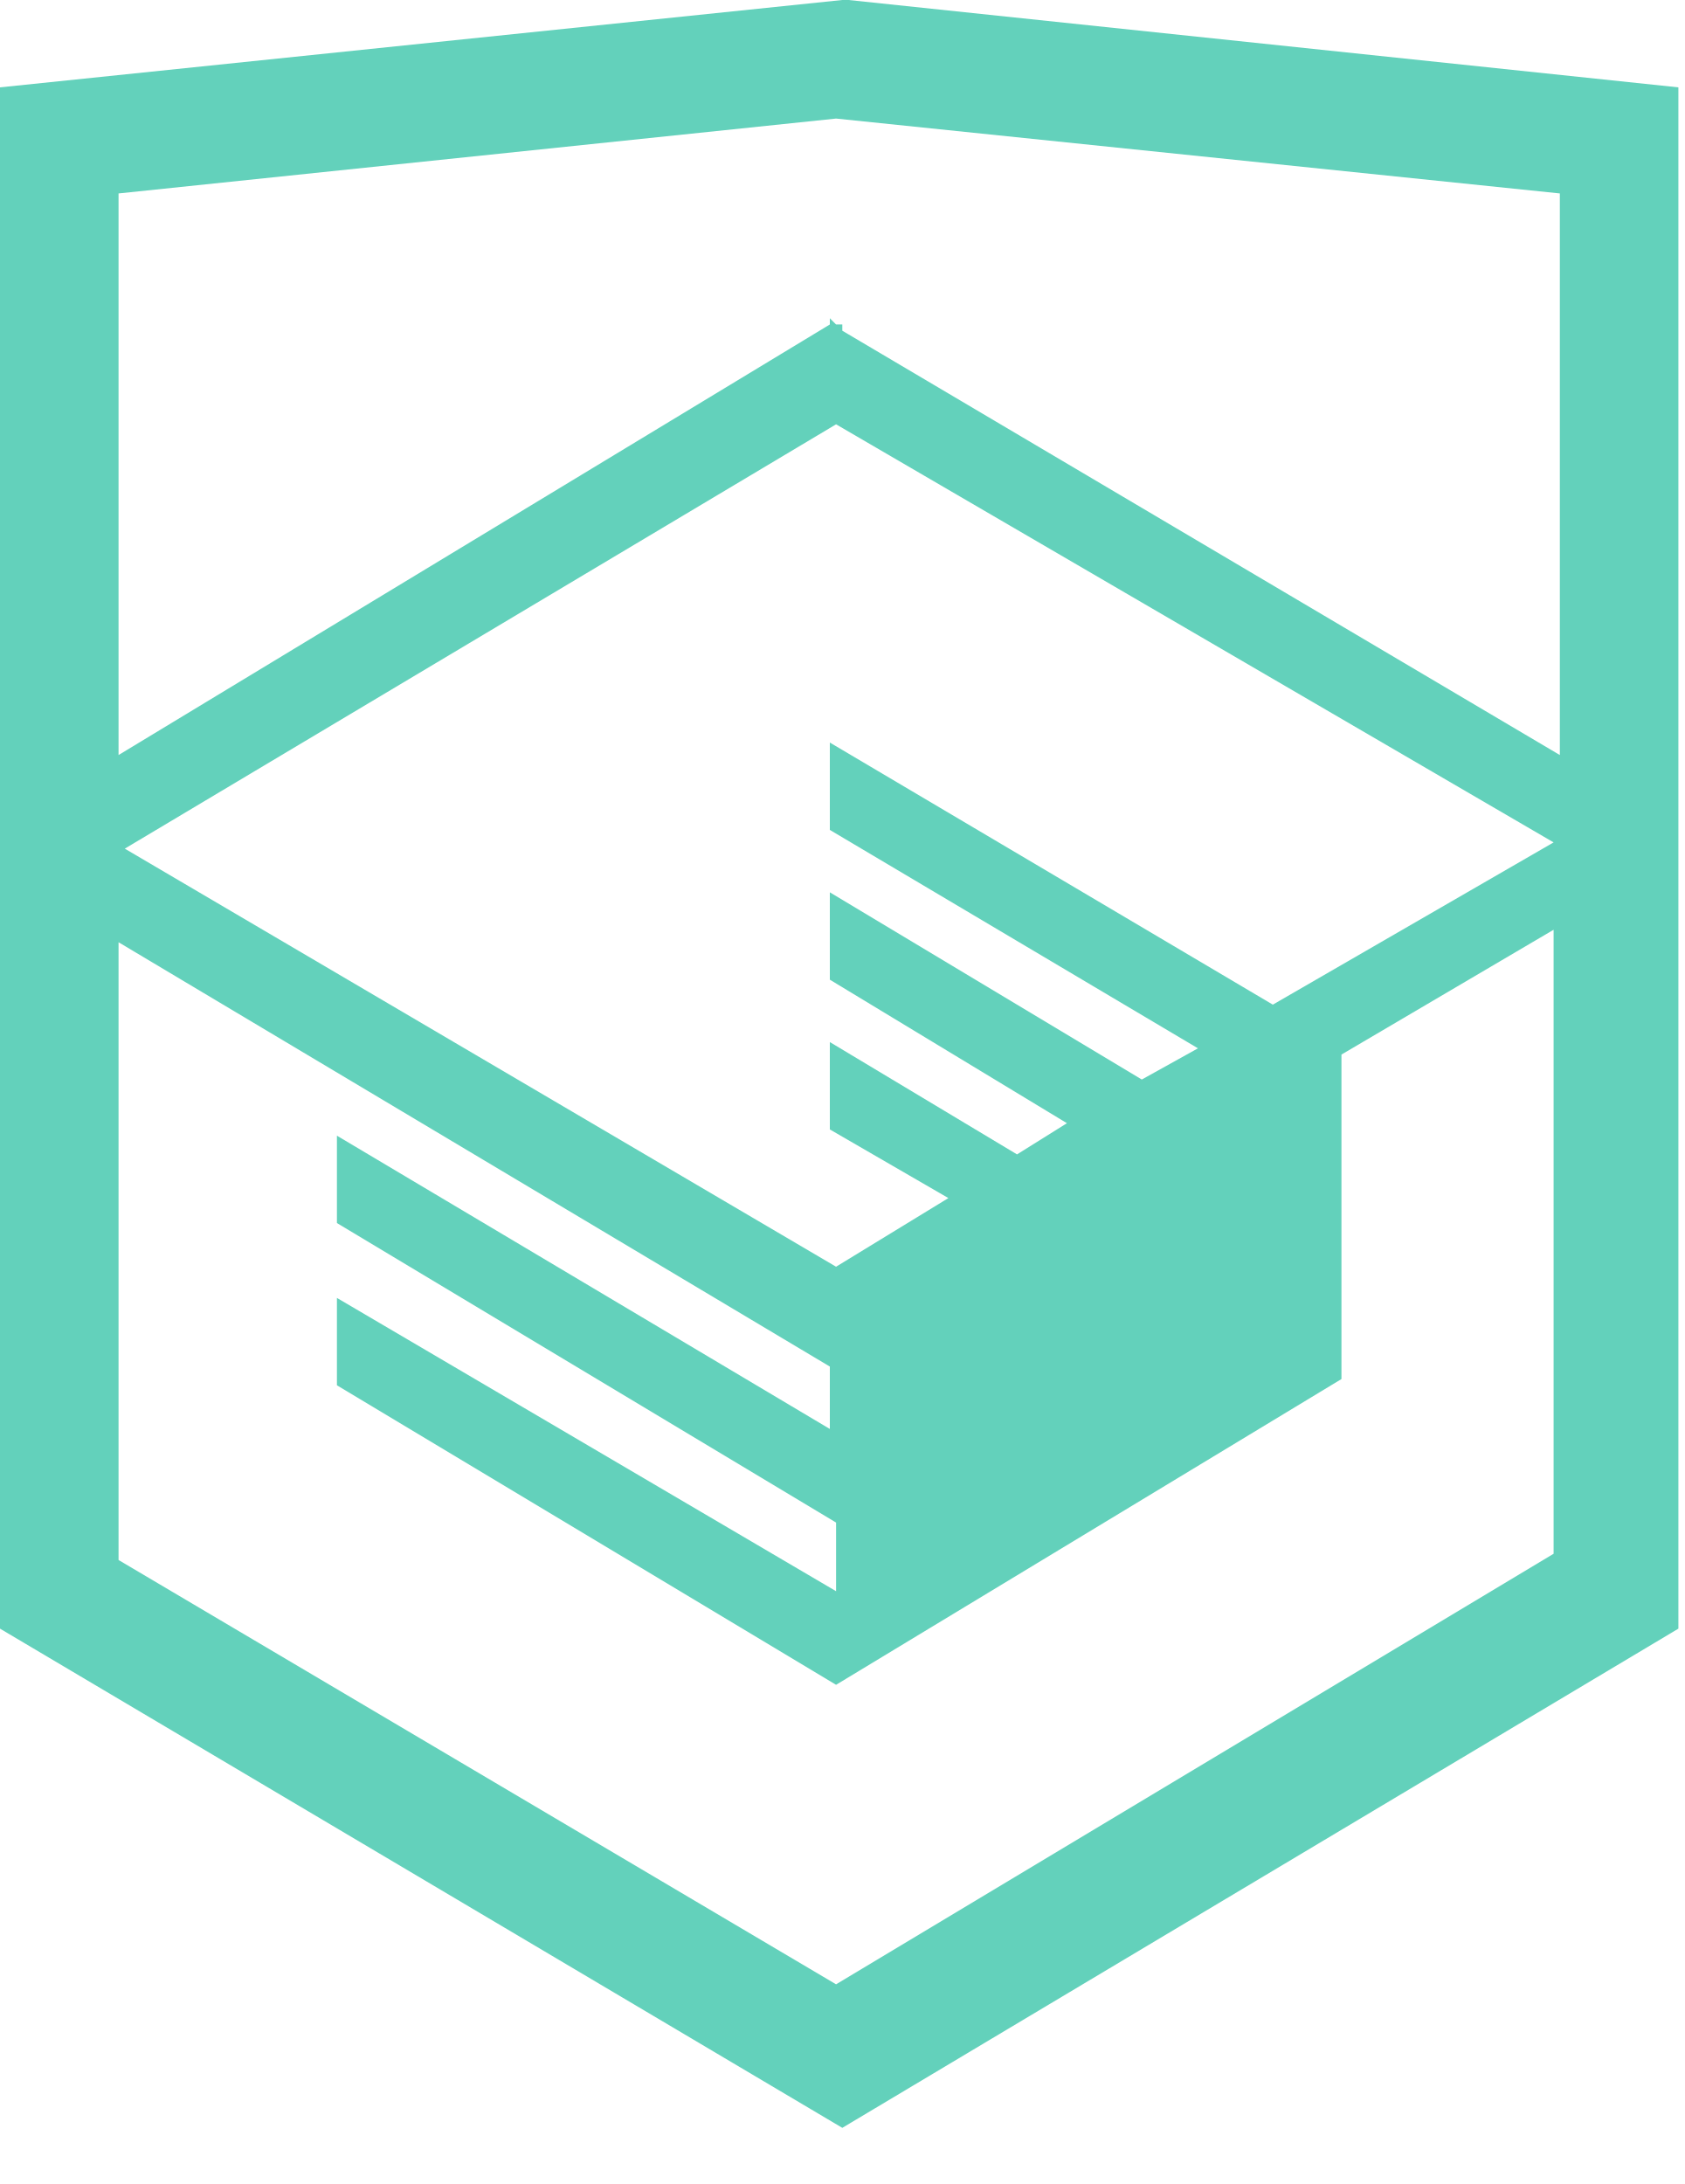
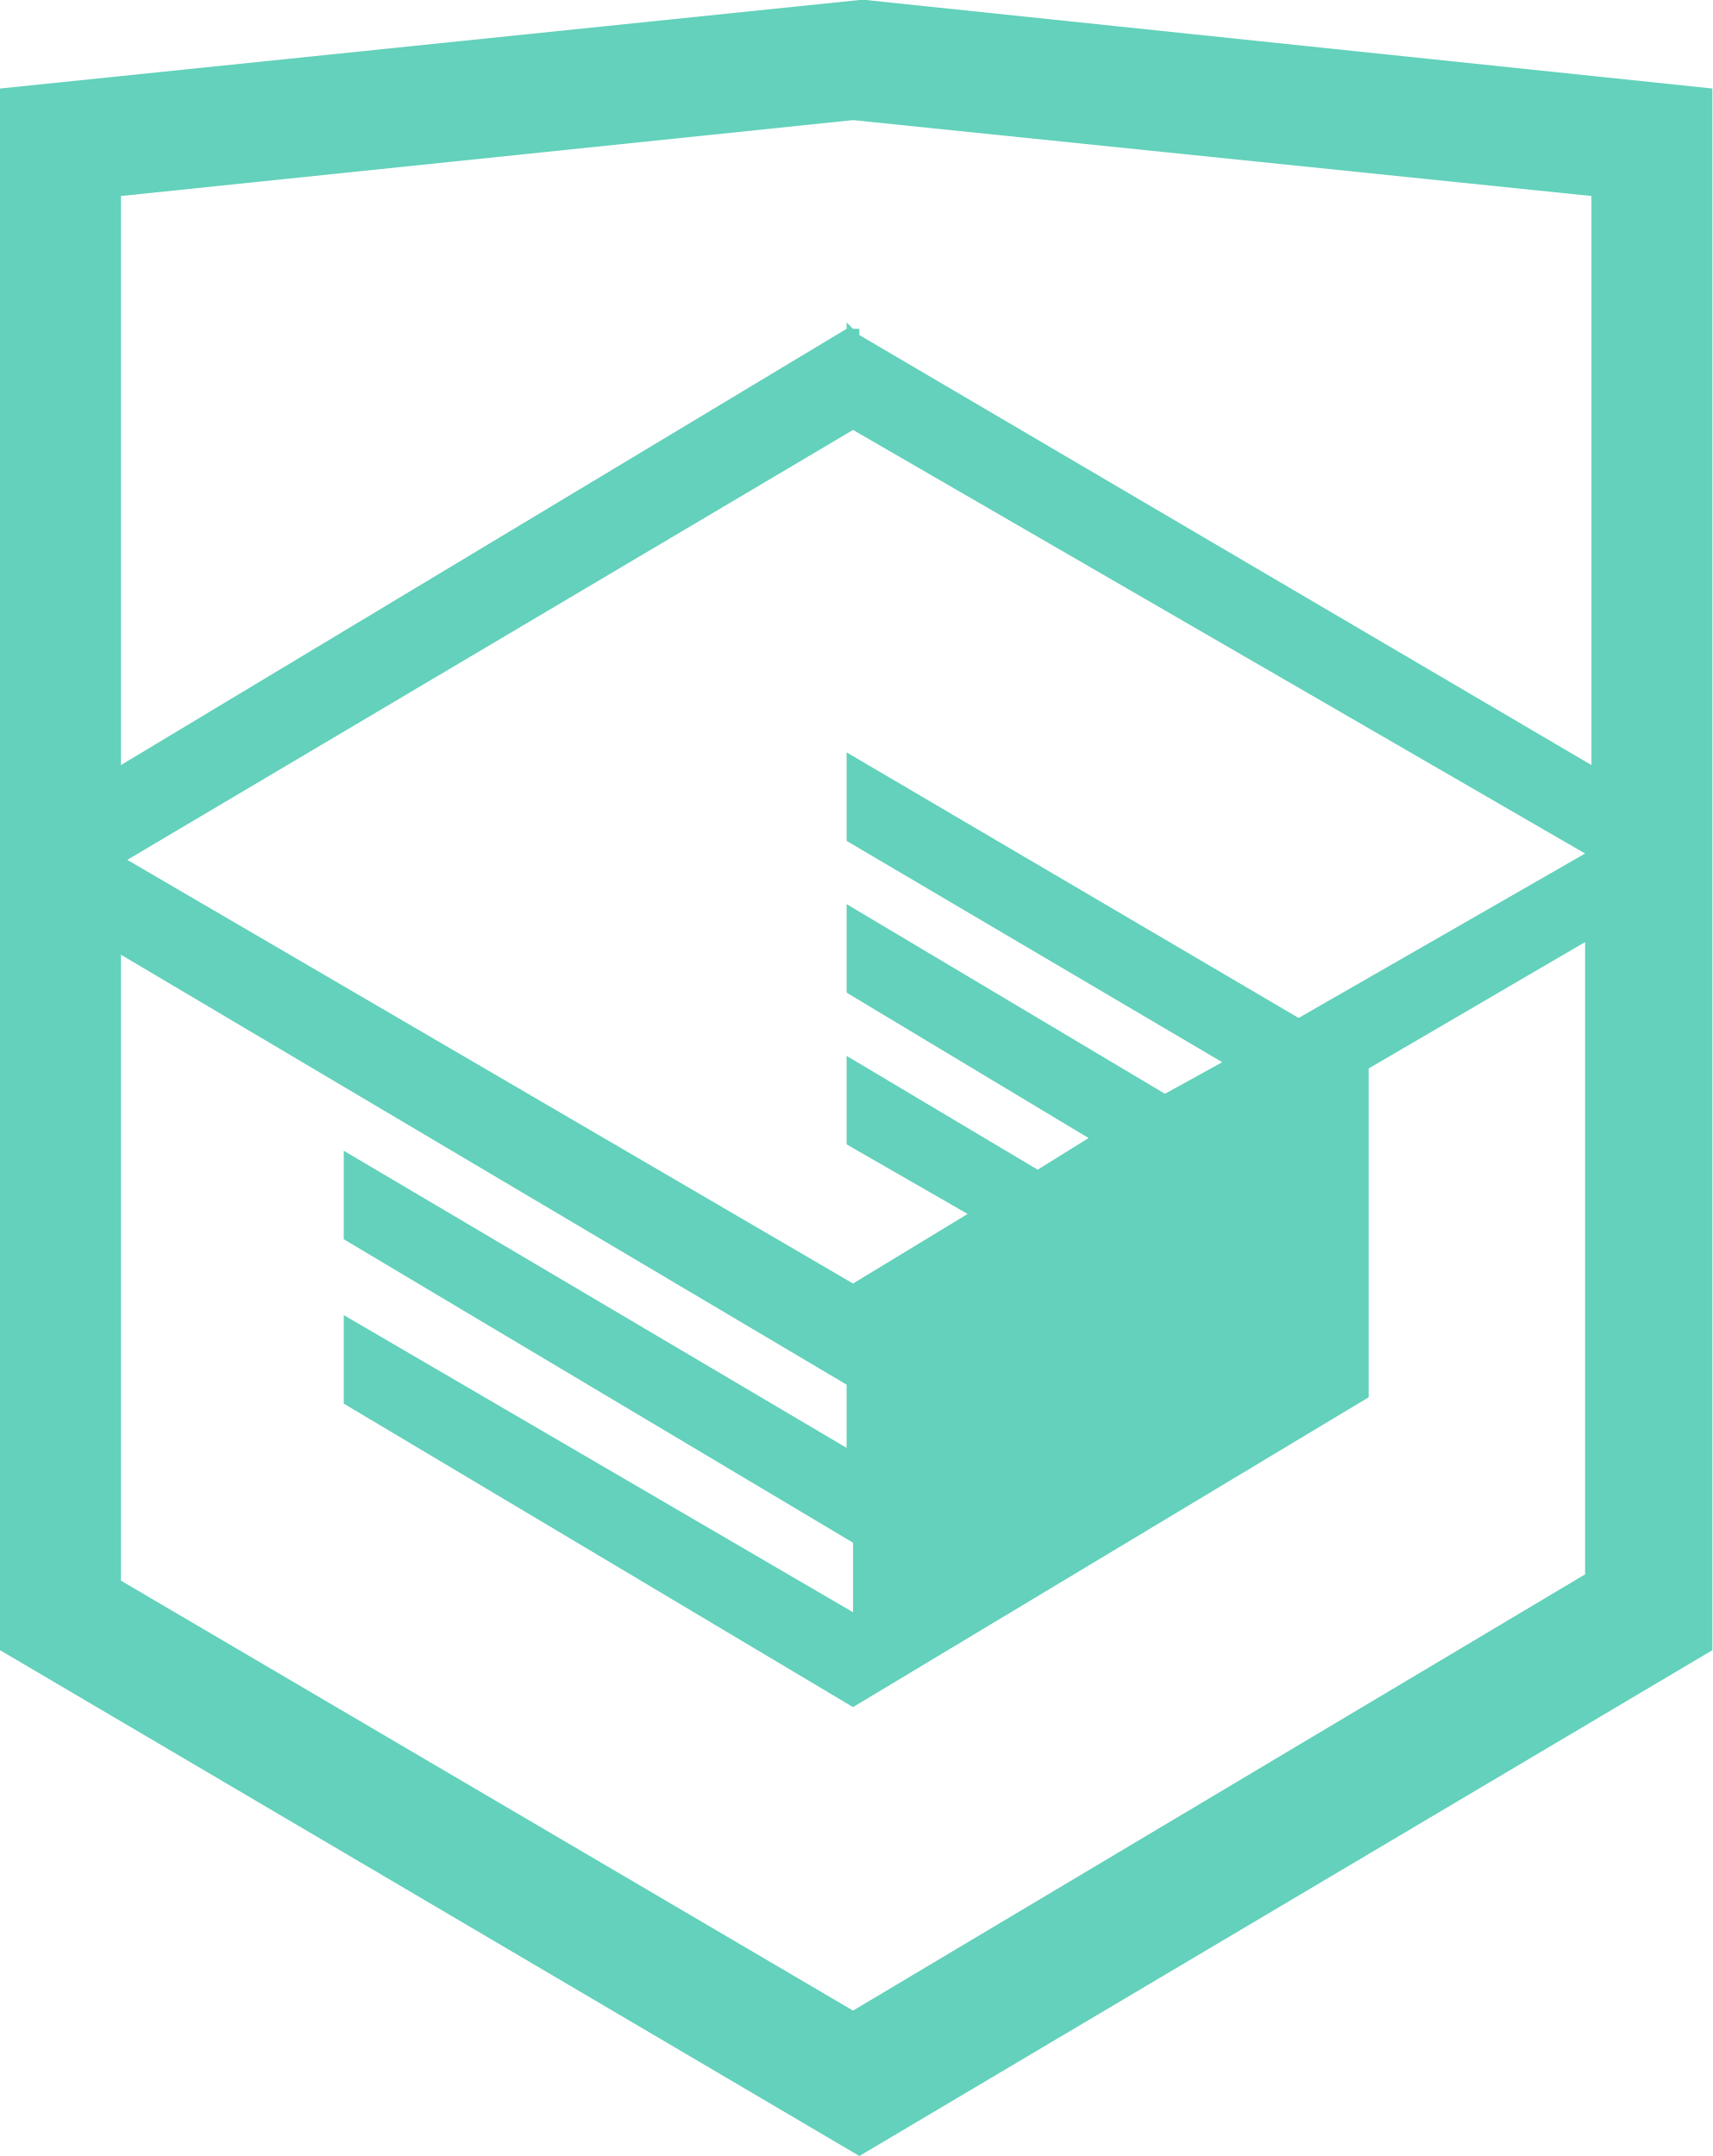
- <svg xmlns="http://www.w3.org/2000/svg" width="27" height="35" viewBox="0 0 27 35" fill="none">
-   <path d="M13.6 0H13.5L0 1.4V26.1L13.5 34.1L26.9 26.1V1.4L13.6 0ZM25 12.1L13.5 5.3V5.2H13.4L13.3 5.1V5.2L1.9 12.1V3.1L13.4 1.9L25 3.1V12.1ZM13.4 6.8L24.9 13.5L20.4 16.1L13.3 11.9V13.3L19.2 16.8L18.3 17.3L13.3 14.3V15.7L17.1 18L16.3 18.5L13.3 16.7V18.1L15.2 19.2L13.4 20.3L2 13.6L13.4 6.8ZM1.9 15.1L13.3 21.9V22.9L5.4 18.2V19.6L13.4 24.4V25.5L5.4 20.8V22.2L13.4 27L21.5 22.1V16.9L24.9 14.9V24.9L13.4 31.8L1.9 25V15.1Z" fill="#63D1BB" />
+ <svg xmlns="http://www.w3.org/2000/svg" width="27" height="34" viewBox="0 0 27 34" fill="none">
+   <path d="M13.651 0H13.55L0 1.396V26.023L13.55 34L27 26.023V1.396L13.651 0ZM25.093 12.065L13.55 5.284V5.185H13.45L13.349 5.085V5.185L1.907 12.065V3.091L13.45 1.894L25.093 3.091V12.065ZM13.45 6.78L24.993 13.46L20.476 16.053L13.349 11.865V13.261L19.271 16.751L18.368 17.249L13.349 14.258V15.654L17.164 17.947L16.361 18.446L13.349 16.651V18.047L15.257 19.144L13.45 20.241L2.007 13.56L13.45 6.78ZM1.907 15.056L13.349 21.836V22.833L5.42 18.147V19.543L13.45 24.328V25.425L5.42 20.739V22.135L13.45 26.921L21.58 22.035V16.85L24.993 14.856V24.827L13.45 31.707L1.907 24.927V15.056Z" fill="#63D1BB" />
</svg>
